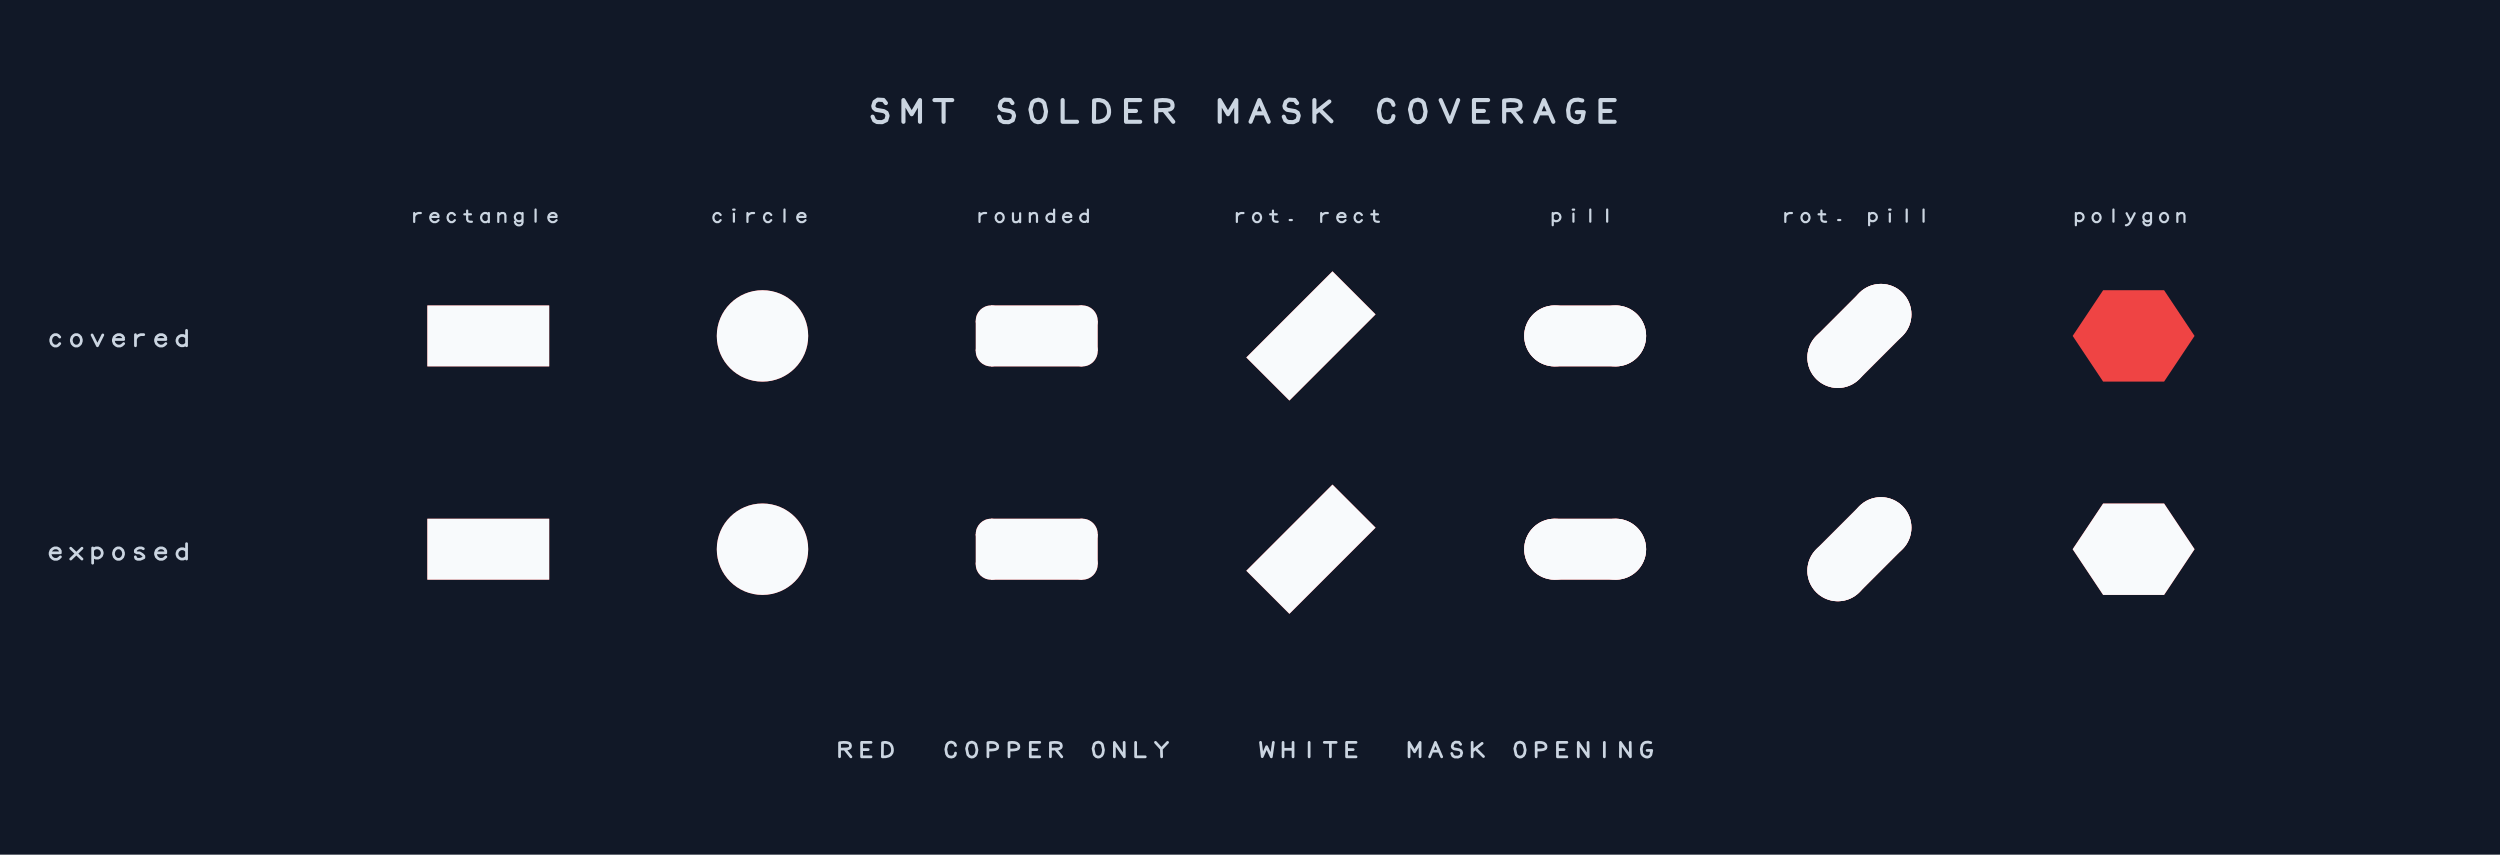
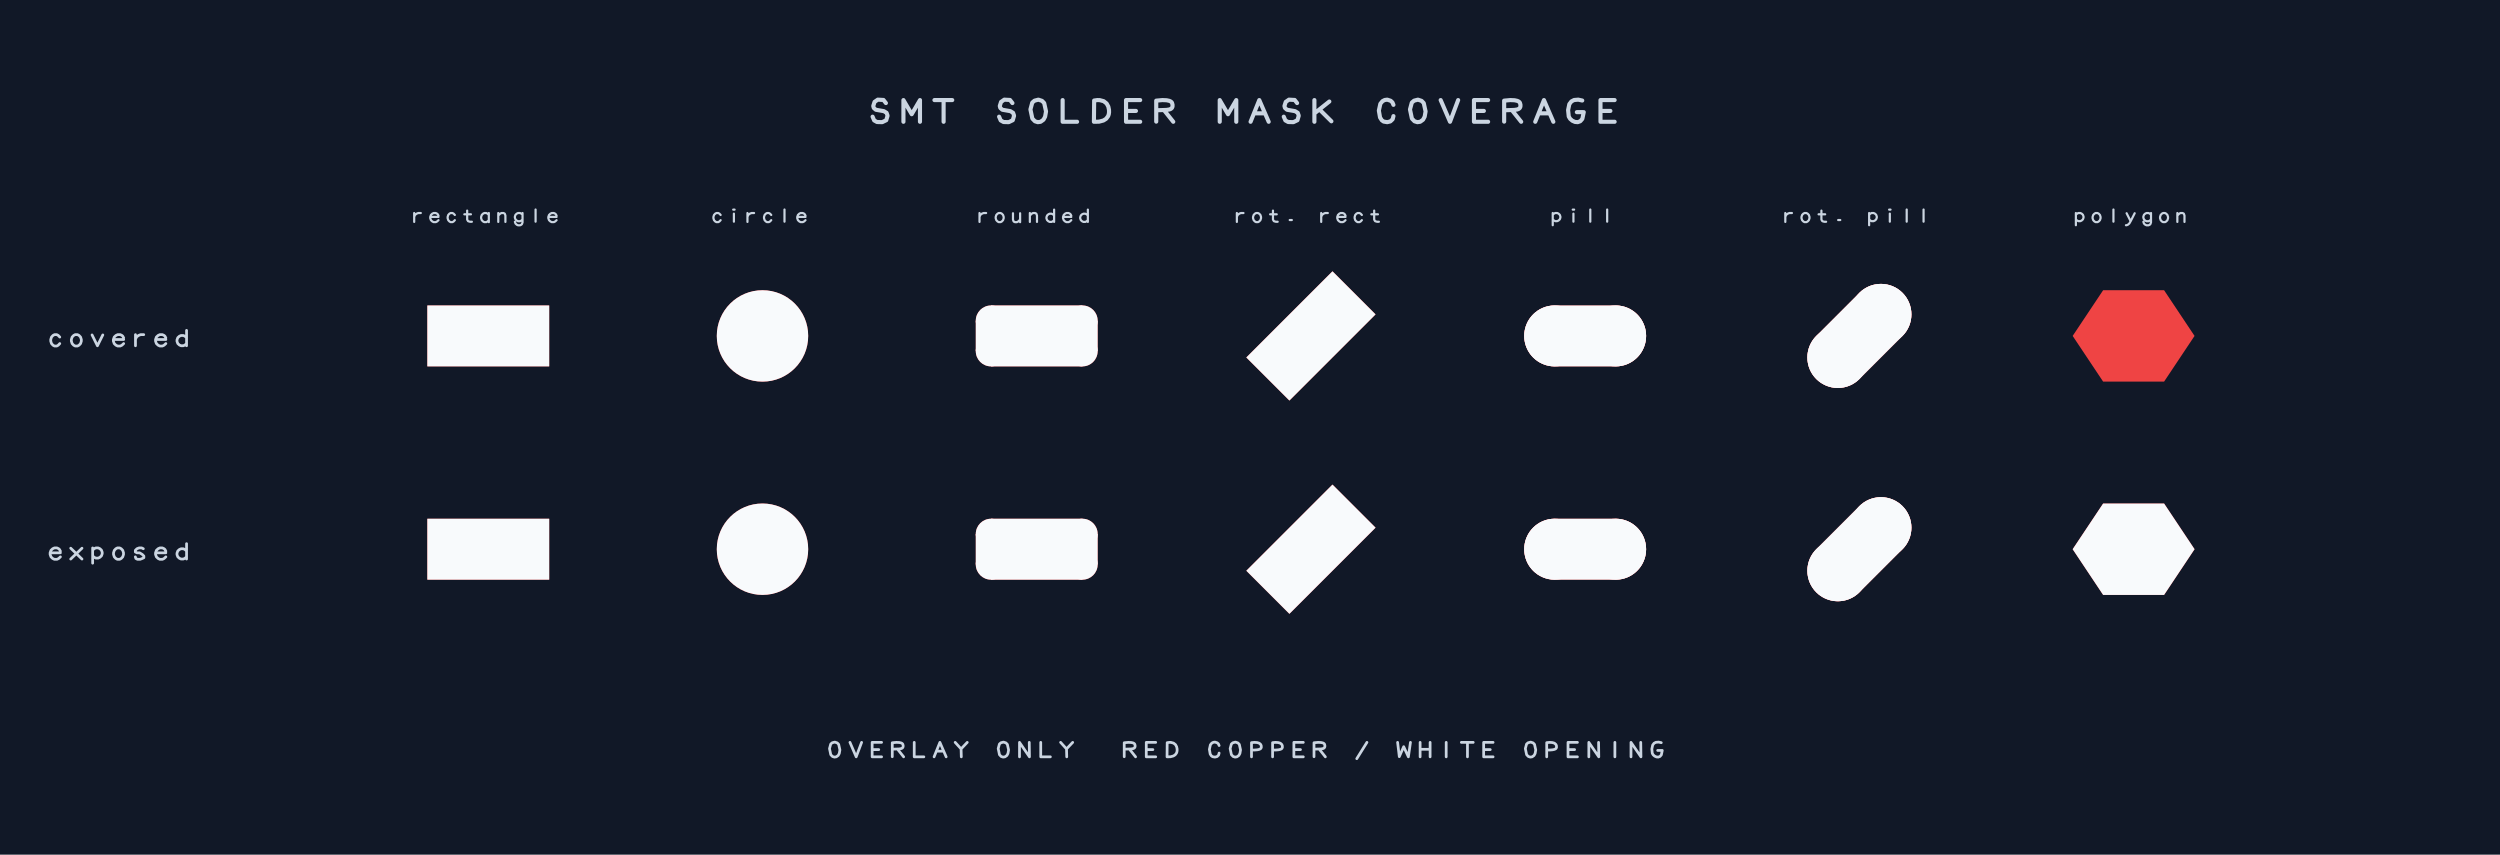
<svg xmlns="http://www.w3.org/2000/svg" xmlns:xlink="http://www.w3.org/1999/xlink" version="1.1" stroke-linecap="round" stroke-linejoin="round" stroke-width="0" fill-rule="evenodd" viewBox="-41025 -14025 82050 28050" width="82.05mm" height="28.05mm">
  <defs>
    <rect x="-2000" y="-1000" width="4000" height="2000" id="covered-rect-smtpad-mask-repro-F_Cu_pad-13" />
    <circle cx="0" cy="0" r="1500" id="covered-rect-smtpad-mask-repro-F_Cu_pad-14" />
    <g id="covered-rect-smtpad-mask-repro-F_Cu_pad-15">
      <polygon points="-1500,500 1500,500 1500,-500 -1500,-500" />
      <circle cx="-1500" cy="500" r="500" />
      <circle cx="1500" cy="500" r="500" />
      <circle cx="1500" cy="-500" r="500" />
      <circle cx="-1500" cy="-500" r="500" />
      <polygon points="-1500,0 1500,0 1500,1000 -1500,1000" />
      <polygon points="2000,500 2000,-500 1000,-500 1000,500" />
      <polygon points="1500,-1000 -1500,-1000 -1500,0 1500,0" />
      <polygon points="-1000,-500 -1000,500 -2000,500 -2000,-500" />
    </g>
    <circle cx="0" cy="0" r="1000" id="covered-rect-smtpad-mask-repro-F_Cu_pad-16" />
    <rect x="-2000" y="-1000" width="4000" height="2000" id="covered-rect-smtpad-mask-repro-F_Mask_pad-13" />
    <circle cx="0" cy="0" r="1500" id="covered-rect-smtpad-mask-repro-F_Mask_pad-14" />
    <g id="covered-rect-smtpad-mask-repro-F_Mask_pad-15">
      <polygon points="-1500,500 1500,500 1500,-500 -1500,-500" />
      <circle cx="-1500" cy="500" r="500" />
      <circle cx="1500" cy="500" r="500" />
      <circle cx="1500" cy="-500" r="500" />
      <circle cx="-1500" cy="-500" r="500" />
      <polygon points="-1500,0 1500,0 1500,1000 -1500,1000" />
      <polygon points="2000,500 2000,-500 1000,-500 1000,500" />
      <polygon points="1500,-1000 -1500,-1000 -1500,0 1500,0" />
      <polygon points="-1000,-500 -1000,500 -2000,500 -2000,-500" />
    </g>
    <circle cx="0" cy="0" r="1000" id="covered-rect-smtpad-mask-repro-F_Mask_pad-16" />
  </defs>
  <rect x="-41025" y="-14025" width="82050" height="28050" fill="#111827" />
  <g transform="scale(1,-1)">
    <g id="covered-rect-smtpad-mask-repro-F_Cu" fill="#ef4444" stroke="#ef4444">
      <use xlink:href="#covered-rect-smtpad-mask-repro-F_Cu_pad-13" x="-25000" y="3000" />
      <use xlink:href="#covered-rect-smtpad-mask-repro-F_Cu_pad-14" x="-16000" y="3000" />
      <use xlink:href="#covered-rect-smtpad-mask-repro-F_Cu_pad-15" x="-7000" y="3000" />
      <path d="M -121.32 2292.893 2707.107 5121.32 4121.32 3707.107 1292.893 878.68 -121.32 2292.893" />
      <use xlink:href="#covered-rect-smtpad-mask-repro-F_Cu_pad-16" x="10000" y="3000" />
      <use xlink:href="#covered-rect-smtpad-mask-repro-F_Cu_pad-16" x="12000" y="3000" />
      <path d="M 10000 3000 12000 3000" fill="none" stroke-width="2000" />
      <use xlink:href="#covered-rect-smtpad-mask-repro-F_Cu_pad-16" x="19292.893" y="2292.893" />
      <use xlink:href="#covered-rect-smtpad-mask-repro-F_Cu_pad-16" x="20707.107" y="3707.107" />
      <path d="M 19292.893 2292.893 20707.107 3707.107" fill="none" stroke-width="2000" />
      <path d="M 27000 3000 28000 1500 30000 1500 31000 3000 30000 4500 28000 4500 27000 3000" />
      <use xlink:href="#covered-rect-smtpad-mask-repro-F_Cu_pad-13" x="-25000" y="-4000" />
      <use xlink:href="#covered-rect-smtpad-mask-repro-F_Cu_pad-14" x="-16000" y="-4000" />
      <use xlink:href="#covered-rect-smtpad-mask-repro-F_Cu_pad-15" x="-7000" y="-4000" />
      <path d="M -121.32 -4707.107 2707.107 -1878.68 4121.32 -3292.893 1292.893 -6121.32 -121.32 -4707.107" />
      <use xlink:href="#covered-rect-smtpad-mask-repro-F_Cu_pad-16" x="10000" y="-4000" />
      <use xlink:href="#covered-rect-smtpad-mask-repro-F_Cu_pad-16" x="12000" y="-4000" />
      <path d="M 10000 -4000 12000 -4000" fill="none" stroke-width="2000" />
      <use xlink:href="#covered-rect-smtpad-mask-repro-F_Cu_pad-16" x="19292.893" y="-4707.107" />
      <use xlink:href="#covered-rect-smtpad-mask-repro-F_Cu_pad-16" x="20707.107" y="-3292.893" />
      <path d="M 19292.893 -4707.107 20707.107 -3292.893" fill="none" stroke-width="2000" />
      <path d="M 27000 -4000 28000 -5500 30000 -5500 31000 -4000 30000 -2500 28000 -2500 27000 -4000" />
    </g>
    <g id="covered-rect-smtpad-mask-repro-F_Mask" fill="#f8fafc" stroke="#f8fafc">
      <use xlink:href="#covered-rect-smtpad-mask-repro-F_Mask_pad-13" x="-25000" y="3000" />
      <use xlink:href="#covered-rect-smtpad-mask-repro-F_Mask_pad-14" x="-16000" y="3000" />
      <use xlink:href="#covered-rect-smtpad-mask-repro-F_Mask_pad-15" x="-7000" y="3000" />
      <path d="M -121.32 2292.893 2707.107 5121.32 4121.32 3707.107 1292.893 878.68 -121.32 2292.893" />
      <use xlink:href="#covered-rect-smtpad-mask-repro-F_Mask_pad-16" x="10000" y="3000" />
      <use xlink:href="#covered-rect-smtpad-mask-repro-F_Mask_pad-16" x="12000" y="3000" />
      <path d="M 10000 3000 12000 3000" fill="none" stroke-width="2000" />
      <use xlink:href="#covered-rect-smtpad-mask-repro-F_Mask_pad-16" x="19292.893" y="2292.893" />
      <use xlink:href="#covered-rect-smtpad-mask-repro-F_Mask_pad-16" x="20707.107" y="3707.107" />
      <path d="M 19292.893 2292.893 20707.107 3707.107" fill="none" stroke-width="2000" />
      <use xlink:href="#covered-rect-smtpad-mask-repro-F_Mask_pad-13" x="-25000" y="-4000" />
      <use xlink:href="#covered-rect-smtpad-mask-repro-F_Mask_pad-14" x="-16000" y="-4000" />
      <use xlink:href="#covered-rect-smtpad-mask-repro-F_Mask_pad-15" x="-7000" y="-4000" />
      <path d="M -121.32 -4707.107 2707.107 -1878.68 4121.32 -3292.893 1292.893 -6121.32 -121.32 -4707.107" />
      <use xlink:href="#covered-rect-smtpad-mask-repro-F_Mask_pad-16" x="10000" y="-4000" />
      <use xlink:href="#covered-rect-smtpad-mask-repro-F_Mask_pad-16" x="12000" y="-4000" />
      <path d="M 10000 -4000 12000 -4000" fill="none" stroke-width="2000" />
      <use xlink:href="#covered-rect-smtpad-mask-repro-F_Mask_pad-16" x="19292.893" y="-4707.107" />
      <use xlink:href="#covered-rect-smtpad-mask-repro-F_Mask_pad-16" x="20707.107" y="-3292.893" />
      <path d="M 19292.893 -4707.107 20707.107 -3292.893" fill="none" stroke-width="2000" />
      <path d="M 27000 -4000 28000 -5500 30000 -5500 31000 -4000 30000 -2500 28000 -2500 27000 -4000" />
    </g>
    <g id="covered-rect-smtpad-mask-repro-F_SilkScreen" fill="#cbd5e1" stroke="#cbd5e1">
      <path d="M -11949.747 10642.45 -12028.942 10744.149 -12216.664 10754.296 -12321.882 10681.057 -12364.838 10546.684 -12347.047 10480.337 -12280.479 10423.028 -12016.692 10376.816 -11927.95 10322.191 -11895.021 10227.71 -11938.398 10079.942 -12070.885 10015.725 -12241.228 10020.506 -12334.389 10072.61 -12386.696 10195.149 M -11374.253 10028.582 -11374.253 10740.454 -11102.78 10276.883 -10831.308 10740.454 -10831.308 10028.582 M -10356.684 10740.454 -9772.722 10740.454 M -10056.032 10740.454 -10056.032 10028.582 M -7797.435 10642.45 -7876.63 10744.149 -8064.352 10754.296 -8169.57 10681.057 -8212.526 10546.684 -8194.735 10480.337 -8128.167 10423.028 -7864.38 10376.816 -7775.638 10322.191 -7742.709 10227.71 -7786.086 10079.942 -7918.573 10015.725 -8088.916 10020.506 -8182.077 10072.61 -8234.384 10195.149 M -6964.888 10015.725 -7058.194 10044.755 -7143.486 10133.076 -7206.561 10432.858 -7146.481 10657.232 -7072.768 10721.138 -6945.14 10754.296 -6824.979 10714.494 -6754.626 10641.747 -6694.377 10368.441 -6724.362 10195.895 -6777.796 10096.174 -6872.708 10028.249 -6964.888 10015.725 M -6149.256 10740.454 -6149.256 10028.582 -5675.524 10028.582 M -5122.713 10028.582 -5114.96 10725.668 -5010.612 10740.454 -4930.675 10738.735 -4800.829 10703.618 -4704.806 10627.781 -4649.905 10525.667 -4628.019 10419.788 -4625.911 10340.071 -4635.922 10271.75 -4656.4 10213.96 -4722.145 10126.52 -4809.916 10070.855 -4953.927 10031.845 -5122.713 10028.582 M -4068.23 10740.454 -4068.23 10028.582 M -4068.23 10740.454 -3604.239 10740.454 M -4068.23 10384.52 -3743.437 10384.52 M -4068.23 10028.582 -3604.239 10028.582 M -3077.576 10033.682 -3077.576 10722.016 -2875.751 10740.454 -2734.094 10734.29 -2648.64 10715.348 -2612.708 10699.905 -2583.135 10679.805 -2561.287 10654.542 -2542.023 10586.036 -2543.831 10525.283 -2563.548 10481.292 -2598.936 10451.156 -2647.756 10431.961 -2741.279 10417.324 -3064.198 10405.892 M -2796.027 10376.829 -2518.737 10028.582 M -993.473 10028.582 -993.473 10740.454 -722 10276.883 -450.528 10740.454 -450.528 10028.582 M 18.97 10028.582 304.688 10740.454 613.185 10028.582 M 163.068 10306.253 455.225 10306.253 M 1545.267 10642.45 1466.072 10744.149 1278.35 10754.296 1173.132 10681.057 1130.176 10546.684 1147.967 10480.337 1214.535 10423.028 1478.322 10376.816 1567.064 10322.191 1599.993 10227.71 1556.616 10079.942 1424.129 10015.725 1253.786 10020.506 1160.625 10072.61 1108.318 10195.149 M 2113.327 10740.454 2113.327 10028.582 M 2603.527 10692.996 2113.327 10302.786 M 2299.264 10413.521 2671.141 10044.402 M 4707.819 10584.161 4675.658 10662.544 4616.662 10718.042 4504.934 10754.296 4422.371 10743.225 4349.613 10706.065 4278.567 10620.296 4228.96 10395.164 4267.889 10168.846 4325.962 10077.708 4386.339 10035.059 4503.961 10015.725 4606.469 10040.437 4682.369 10112.551 4707.819 10214.332 M 5492.048 10015.725 5398.742 10044.755 5313.45 10133.076 5250.375 10432.858 5310.455 10657.232 5384.168 10721.138 5511.796 10754.296 5631.957 10714.494 5702.31 10641.747 5762.559 10368.441 5732.574 10195.895 5679.14 10096.174 5584.228 10028.249 5492.048 10015.725 M 6257.692 10740.454 6564.555 10028.582 6831.399 10740.454 M 7350.628 10740.454 7350.628 10028.582 M 7350.628 10740.454 7814.619 10740.454 M 7350.628 10384.52 7675.421 10384.52 M 7350.628 10028.582 7814.619 10028.582 M 8341.282 10033.682 8341.282 10722.016 8543.107 10740.454 8684.764 10734.29 8770.218 10715.348 8806.15 10699.905 8835.723 10679.805 8857.571 10654.542 8876.835 10586.036 8875.027 10525.283 8855.31 10481.292 8819.922 10451.156 8771.102 10431.961 8677.579 10417.324 8354.66 10405.892 M 8622.831 10376.829 8900.121 10028.582 M 9361.672 10028.582 9647.39 10740.454 9955.887 10028.582 M 9505.77 10306.253 9797.927 10306.253 M 10903.716 10725.81 10774.132 10754.296 10637.21 10742.92 10549.386 10697.403 10480.064 10606.978 10439.997 10411.758 10461.37 10200.191 10507.688 10123.893 10579.174 10062.429 10665.338 10023.729 10755.702 10015.725 10839.788 10046.351 10907.105 10123.534 10953.719 10343.958 10726.855 10344.462 M 11502.94 10740.454 11502.94 10028.582 M 11502.94 10740.454 11966.931 10740.454 M 11502.94 10384.52 11827.733 10384.52 M 11502.94 10028.582 11966.931 10028.582" fill="none" stroke-width="135" />
      <path d="M -39063.466 2962.324 -39113.045 3015.726 -39161.884 3042.041 -39235.884 3042.041 -39285.464 3015.726 -39335.042 2962.324 -39359.462 2881.834 -39359.462 2828.431 -39335.042 2748.715 -39285.464 2695.311 -39235.884 2668.225 -39161.884 2668.225 -39113.045 2695.311 -39063.466 2748.715 M -38557.108 3042.041 -38607.505 3015.726 -38657.9 2962.324 -38683.304 2881.834 -38683.304 2828.431 -38657.9 2748.715 -38607.505 2695.311 -38557.108 2668.225 -38481.718 2668.225 -38431.32 2695.311 -38380.924 2748.715 -38355.52 2828.431 -38355.52 2881.834 -38380.924 2962.324 -38431.32 3015.726 -38481.718 3042.041 -38557.108 3042.041 M -38003.898 3032.813 -37827.36 2676.797 M -37650.821 3032.813 -37827.36 2676.797 M -37304.326 2881.834 -36966.289 2881.834 M -36966.289 2935.235 -36994.177 2988.638 -37022.91 3015.726 -37078.686 3042.041 -37163.196 3042.041 -37219.817 3015.726 -37276.438 2962.324 -37304.326 2881.834 -37304.326 2828.431 -37276.438 2748.715 -37219.817 2695.311 -37163.196 2668.225 -37078.686 2668.225 -37022.91 2695.311 -36966.289 2748.715 M -36578.779 3042.041 -36578.779 2677.443 M -36578.779 2885.785 -36544.897 2964.29 -36477.136 3016.375 -36409.374 3042.041 -36307.733 3042.041 M -35920.222 2881.834 -35582.185 2881.834 M -35582.185 2935.235 -35610.073 2988.638 -35638.806 3015.726 -35694.582 3042.041 -35779.092 3042.041 -35835.713 3015.726 -35892.334 2962.324 -35920.222 2881.834 -35920.222 2828.431 -35892.334 2748.715 -35835.713 2695.311 -35779.092 2668.225 -35694.582 2668.225 -35638.806 2695.311 -35582.185 2748.715 M -34902.096 3181.836 -34902.096 2678.011 M -34902.096 2942.084 -34954.708 2990.034 -35006.538 3013.662 -35085.066 3013.662 -35137.679 2990.034 -35190.294 2942.084 -35216.207 2869.812 -35216.207 2821.861 -35190.294 2750.283 -35137.679 2702.332 -35085.066 2678.011 -35006.538 2678.011 -34954.708 2702.332 -34902.096 2750.283" fill="none" stroke-width="90" />
      <path d="M -39380.482 -4118.166 -39042.445 -4118.166 M -39042.445 -4064.765 -39070.333 -4011.362 -39099.066 -3984.274 -39154.842 -3957.959 -39239.352 -3957.959 -39295.973 -3984.274 -39352.594 -4037.676 -39380.482 -4118.166 -39380.482 -4171.569 -39352.594 -4251.285 -39295.973 -4304.689 -39239.352 -4331.776 -39154.842 -4331.776 -39099.066 -4304.689 -39042.445 -4251.285 M -38704.153 -3967.187 -38334.67 -4323.203 M -38334.67 -3967.187 -38704.153 -4323.203 M -37984.245 -3957.959 -37984.245 -4457.971 M -37984.245 -4029.094 -37931.688 -3981.441 -37879.917 -3957.959 -37801.475 -3957.959 -37748.917 -3981.441 -37696.362 -4029.094 -37670.474 -4100.918 -37670.474 -4148.572 -37696.362 -4219.706 -37748.917 -4267.359 -37801.475 -4291.53 -37879.917 -4291.53 -37931.688 -4267.359 -37984.245 -4219.706 M -37173.004 -3957.959 -37223.401 -3984.274 -37273.796 -4037.676 -37299.2 -4118.166 -37299.2 -4171.569 -37273.796 -4251.285 -37223.401 -4304.689 -37173.004 -4331.776 -37097.614 -4331.776 -37047.216 -4304.689 -36996.82 -4251.285 -36971.416 -4171.569 -36971.416 -4118.166 -36996.82 -4037.676 -37047.216 -3984.274 -37097.614 -3957.959 -37173.004 -3957.959 M -36321.085 -3984.274 -36373.444 -3957.959 -36460.71 -3957.959 -36530.521 -3984.274 -36582.88 -4037.676 -36582.88 -4091.078 -36530.521 -4118.166 -36443.257 -4118.166 -36355.992 -4171.569 -36303.631 -4224.971 -36303.631 -4278.374 -36355.992 -4304.689 -36425.805 -4331.776 -36513.068 -4331.776 -36565.427 -4304.689 -36582.88 -4251.285 M -35920.222 -4118.166 -35582.185 -4118.166 M -35582.185 -4064.765 -35610.073 -4011.362 -35638.806 -3984.274 -35694.582 -3957.959 -35779.092 -3957.959 -35835.713 -3984.274 -35892.334 -4037.676 -35920.222 -4118.166 -35920.222 -4171.569 -35892.334 -4251.285 -35835.713 -4304.689 -35779.092 -4331.776 -35694.582 -4331.776 -35638.806 -4304.689 -35582.185 -4251.285 M -34902.096 -3818.164 -34902.096 -4321.99 M -34902.096 -4057.916 -34954.708 -4009.966 -35006.538 -3986.338 -35085.066 -3986.338 -35137.679 -4009.966 -35190.294 -4057.916 -35216.207 -4130.188 -35216.207 -4178.139 -35190.294 -4249.717 -35137.679 -4297.668 -35085.066 -4321.99 -35006.538 -4321.99 -34954.708 -4297.668 -34902.096 -4249.717" fill="none" stroke-width="90" />
-       <path d="M -13470.576 -10810.878 -13470.576 -10351.989 -13336.025 -10339.697 -13241.587 -10343.807 -13184.618 -10356.435 -13160.663 -10366.73 -13140.948 -10380.13 -13126.383 -10396.972 -13113.54 -10442.643 -13114.745 -10483.145 -13127.89 -10512.472 -13151.482 -10532.563 -13184.029 -10545.359 -13246.378 -10555.117 -13461.657 -10562.739 M -13282.876 -10582.114 -13098.016 -10814.279 M -12746.907 -10339.697 -12746.907 -10814.279 M -12746.907 -10339.697 -12437.58 -10339.697 M -12746.907 -10576.987 -12530.379 -10576.987 M -12746.907 -10814.279 -12437.58 -10814.279 M -12065.792 -10814.279 -12060.623 -10349.555 -11991.058 -10339.697 -11937.766 -10340.843 -11851.203 -10364.255 -11787.187 -10414.813 -11750.586 -10482.889 -11735.996 -10553.474 -11734.591 -10606.619 -11741.265 -10652.167 -11754.917 -10690.693 -11798.746 -10748.987 -11857.261 -10786.097 -11953.268 -10812.103 -12065.792 -10814.279 M -9664.416 -10443.893 -9685.857 -10391.637 -9725.187 -10354.639 -9799.673 -10330.469 -9854.715 -10337.85 -9903.22 -10362.624 -9950.584 -10419.802 -9983.655 -10569.891 -9957.703 -10720.77 -9918.987 -10781.528 -9878.736 -10809.961 -9800.321 -10822.85 -9731.983 -10806.375 -9681.383 -10758.299 -9664.416 -10690.446 M -9141.597 -10822.85 -9203.801 -10803.497 -9260.662 -10744.616 -9302.712 -10544.762 -9262.658 -10395.179 -9213.517 -10352.574 -9128.431 -10330.469 -9048.324 -10357.004 -9001.422 -10405.502 -8961.256 -10587.706 -8981.246 -10702.737 -9016.869 -10769.217 -9080.143 -10814.501 -9141.597 -10822.85 M -8601.26 -10814.279 -8601.26 -10348.653 -8505.722 -10339.697 -8420.256 -10345.295 -8364.683 -10360.36 -8339.835 -10372.536 -8300.204 -10408.25 -8282.593 -10446.61 -8278.603 -10502.688 -8294.396 -10537.943 -8319.043 -10557.43 -8358.346 -10573.055 -8415.188 -10584.26 -8492.44 -10590.488 -8592.992 -10591.181 M -7909.208 -10814.279 -7909.208 -10348.653 -7813.67 -10339.697 -7728.204 -10345.295 -7672.631 -10360.36 -7647.783 -10372.536 -7608.152 -10408.25 -7590.541 -10446.61 -7586.551 -10502.688 -7602.344 -10537.943 -7626.991 -10557.43 -7666.294 -10573.055 -7723.136 -10584.26 -7800.388 -10590.488 -7900.94 -10591.181 M -7210.491 -10339.697 -7210.491 -10814.279 M -7210.491 -10339.697 -6901.164 -10339.697 M -7210.491 -10576.987 -6993.963 -10576.987 M -7210.491 -10814.279 -6901.164 -10814.279 M -6550.056 -10810.878 -6550.056 -10351.989 -6415.505 -10339.697 -6321.067 -10343.807 -6264.098 -10356.435 -6240.143 -10366.73 -6220.428 -10380.13 -6205.863 -10396.972 -6193.02 -10442.643 -6194.225 -10483.145 -6207.37 -10512.472 -6230.962 -10532.563 -6263.509 -10545.359 -6325.858 -10555.117 -6541.137 -10562.739 M -6362.356 -10582.114 -6177.496 -10814.279 M -4989.285 -10822.85 -5051.489 -10803.497 -5108.35 -10744.616 -5150.4 -10544.762 -5110.346 -10395.179 -5061.205 -10352.574 -4976.119 -10330.469 -4896.012 -10357.004 -4849.11 -10405.502 -4808.944 -10587.706 -4828.934 -10702.737 -4864.557 -10769.217 -4927.831 -10814.501 -4989.285 -10822.85 M -4450.828 -10814.279 -4450.828 -10339.697 -4124.411 -10814.279 -4130.816 -10339.697 M -3753.478 -10339.697 -3753.478 -10814.279 -3437.657 -10814.279 M -3101.587 -10339.697 -2909.042 -10551.895 M -2705.444 -10340.371 -2907.766 -10553.242 -2900.54 -10814.279 M 346.026 -10339.697 401.885 -10808.264 545.665 -10481.019 699.704 -10814.279 767.462 -10339.697 M 1084.904 -10339.697 1084.904 -10814.279 M 1084.904 -10566.961 1409.084 -10566.961 M 1412.688 -10339.697 1412.688 -10814.279 M 1940.848 -10339.697 1940.848 -10814.279 M 2438.246 -10339.697 2827.554 -10339.697 M 2638.681 -10339.697 2638.681 -10814.279 M 3170.289 -10339.697 3170.289 -10814.279 M 3170.289 -10339.697 3479.616 -10339.697 M 3170.289 -10576.987 3386.817 -10576.987 M 3170.289 -10814.279 3479.616 -10814.279 M 5220.127 -10814.279 5220.127 -10339.697 5401.109 -10648.744 5582.09 -10339.697 5582.09 -10814.279 M 5895.089 -10814.279 6085.567 -10339.697 6291.232 -10814.279 M 5991.154 -10629.165 6185.926 -10629.165 M 6912.62 -10405.033 6859.823 -10337.234 6734.675 -10330.469 6664.53 -10379.296 6635.892 -10468.877 6647.753 -10513.109 6692.132 -10551.315 6867.99 -10582.123 6927.151 -10618.539 6949.104 -10681.527 6920.186 -10780.039 6831.862 -10822.85 6718.299 -10819.663 6656.192 -10784.927 6621.32 -10703.234 M 7291.327 -10339.697 7291.327 -10814.279 M 7618.127 -10371.336 7291.327 -10631.476 M 7415.285 -10557.653 7663.202 -10803.732 M 8851.755 -10822.85 8789.551 -10803.497 8732.69 -10744.616 8690.64 -10544.762 8730.694 -10395.179 8779.835 -10352.574 8864.921 -10330.469 8945.028 -10357.004 8991.93 -10405.502 9032.096 -10587.706 9012.106 -10702.737 8976.483 -10769.217 8913.209 -10814.501 8851.755 -10822.85 M 9392.092 -10814.279 9392.092 -10348.653 9487.63 -10339.697 9573.096 -10345.295 9628.67 -10360.36 9653.517 -10372.536 9693.148 -10408.25 9710.759 -10446.61 9714.749 -10502.688 9698.956 -10537.943 9674.309 -10557.43 9635.006 -10573.055 9578.165 -10584.26 9500.912 -10590.488 9400.36 -10591.181 M 10090.809 -10339.697 10090.809 -10814.279 M 10090.809 -10339.697 10400.136 -10339.697 M 10090.809 -10576.987 10307.338 -10576.987 M 10090.809 -10814.279 10400.136 -10814.279 M 10774.316 -10814.279 10774.316 -10339.697 11100.733 -10814.279 11094.328 -10339.697 M 11629.576 -10339.697 11629.576 -10814.279 M 12158.42 -10814.279 12158.42 -10339.697 12484.837 -10814.279 12478.432 -10339.697 M 13151.586 -10349.46 13065.197 -10330.469 12973.915 -10338.054 12915.366 -10368.398 12869.151 -10428.681 12842.44 -10558.828 12856.688 -10699.872 12887.568 -10750.738 12935.225 -10791.714 12992.668 -10817.514 13052.91 -10822.85 13108.967 -10802.433 13153.845 -10750.977 13184.921 -10604.028 13033.679 -10603.692" fill="none" stroke-width="90" />
+       <path d="M -13639.935 -10822.85 -13702.139 -10803.497 -13759 -10744.616 -13801.05 -10544.762 -13760.996 -10395.179 -13711.855 -10352.574 -13626.769 -10330.469 -13546.662 -10357.004 -13499.76 -10405.502 -13459.594 -10587.706 -13479.584 -10702.737 -13515.207 -10769.217 -13578.481 -10814.501 -13639.935 -10822.85 M -13129.506 -10339.697 -12924.93 -10814.279 -12747.034 -10339.697 M -12400.881 -10339.697 -12400.881 -10814.279 M -12400.881 -10339.697 -12091.554 -10339.697 M -12400.881 -10576.987 -12184.353 -10576.987 M -12400.881 -10814.279 -12091.554 -10814.279 M -11740.446 -10810.878 -11740.446 -10351.989 -11605.895 -10339.697 -11511.457 -10343.807 -11454.488 -10356.435 -11430.533 -10366.73 -11410.818 -10380.13 -11396.253 -10396.972 -11383.41 -10442.643 -11384.615 -10483.145 -11397.76 -10512.472 -11421.352 -10532.563 -11453.899 -10545.359 -11516.248 -10555.117 -11731.527 -10562.739 M -11552.746 -10582.114 -11367.886 -10814.279 M -11020.024 -10339.697 -11020.024 -10814.279 -10704.203 -10814.279 M -10368.133 -10814.279 -10177.655 -10339.697 -9971.99 -10814.279 M -10272.068 -10629.165 -10077.296 -10629.165 M -9676.081 -10339.697 -9483.536 -10551.895 M -9279.938 -10340.371 -9482.26 -10553.242 -9475.034 -10814.279 M -8103.519 -10822.85 -8165.723 -10803.497 -8222.584 -10744.616 -8264.634 -10544.762 -8224.58 -10395.179 -8175.439 -10352.574 -8090.353 -10330.469 -8010.246 -10357.004 -7963.344 -10405.502 -7923.178 -10587.706 -7943.168 -10702.737 -7978.791 -10769.217 -8042.065 -10814.501 -8103.519 -10822.85 M -7565.062 -10814.279 -7565.062 -10339.697 -7238.645 -10814.279 -7245.05 -10339.697 M -6867.712 -10339.697 -6867.712 -10814.279 -6551.891 -10814.279 M -6215.821 -10339.697 -6023.276 -10551.895 M -5819.678 -10340.371 -6022 -10553.242 -6014.774 -10814.279 M -4127.874 -10810.878 -4127.874 -10351.989 -3993.323 -10339.697 -3898.885 -10343.807 -3841.916 -10356.435 -3817.961 -10366.73 -3798.246 -10380.13 -3783.681 -10396.972 -3770.838 -10442.643 -3772.043 -10483.145 -3785.188 -10512.472 -3808.78 -10532.563 -3841.327 -10545.359 -3903.676 -10555.117 -4118.955 -10562.739 M -3940.174 -10582.114 -3755.314 -10814.279 M -3404.205 -10339.697 -3404.205 -10814.279 M -3404.205 -10339.697 -3094.878 -10339.697 M -3404.205 -10576.987 -3187.677 -10576.987 M -3404.205 -10814.279 -3094.878 -10814.279 M -2723.09 -10814.279 -2717.921 -10349.555 -2648.356 -10339.697 -2595.064 -10340.843 -2508.501 -10364.255 -2444.485 -10414.813 -2407.884 -10482.889 -2393.294 -10553.474 -2391.889 -10606.619 -2398.563 -10652.167 -2412.215 -10690.693 -2456.044 -10748.987 -2514.559 -10786.097 -2610.566 -10812.103 -2723.09 -10814.279 M -1013.766 -10443.893 -1035.207 -10391.637 -1074.537 -10354.639 -1149.023 -10330.469 -1204.065 -10337.85 -1252.57 -10362.624 -1299.934 -10419.802 -1333.005 -10569.891 -1307.053 -10720.77 -1268.337 -10781.528 -1228.086 -10809.961 -1149.671 -10822.85 -1081.333 -10806.375 -1030.733 -10758.299 -1013.766 -10690.446 M -490.947 -10822.85 -553.151 -10803.497 -610.012 -10744.616 -652.062 -10544.762 -612.008 -10395.179 -562.867 -10352.574 -477.781 -10330.469 -397.674 -10357.004 -350.772 -10405.502 -310.606 -10587.706 -330.596 -10702.737 -366.219 -10769.217 -429.493 -10814.501 -490.947 -10822.85 M 49.39 -10814.279 49.39 -10348.653 144.928 -10339.697 230.394 -10345.295 285.967 -10360.36 310.815 -10372.536 350.446 -10408.25 368.057 -10446.61 372.047 -10502.688 356.254 -10537.943 331.607 -10557.43 292.304 -10573.055 235.462 -10584.26 158.21 -10590.488 57.658 -10591.181 M 741.442 -10814.279 741.442 -10348.653 836.98 -10339.697 922.446 -10345.295 978.019 -10360.36 1002.867 -10372.536 1042.498 -10408.25 1060.109 -10446.61 1064.099 -10502.688 1048.306 -10537.943 1023.659 -10557.43 984.356 -10573.055 927.514 -10584.26 850.262 -10590.488 749.71 -10591.181 M 1440.159 -10339.697 1440.159 -10814.279 M 1440.159 -10339.697 1749.486 -10339.697 M 1440.159 -10576.987 1656.687 -10576.987 M 1440.159 -10814.279 1749.486 -10814.279 M 2100.594 -10810.878 2100.594 -10351.989 2235.145 -10339.697 2329.583 -10343.807 2386.552 -10356.435 2410.507 -10366.73 2430.222 -10380.13 2444.787 -10396.972 2457.63 -10442.643 2456.425 -10483.145 2443.28 -10512.472 2419.688 -10532.563 2387.141 -10545.359 2324.792 -10555.117 2109.513 -10562.739 M 2288.294 -10582.114 2473.154 -10814.279 M 3504.011 -10874.674 3837.946 -10339.697 M 4844.364 -10339.697 4900.223 -10808.264 5044.003 -10481.019 5198.043 -10814.279 5265.8 -10339.697 M 5583.243 -10339.697 5583.243 -10814.279 M 5583.243 -10566.961 5907.422 -10566.961 M 5911.026 -10339.697 5911.026 -10814.279 M 6439.186 -10339.697 6439.186 -10814.279 M 6936.584 -10339.697 7325.892 -10339.697 M 7137.019 -10339.697 7137.019 -10814.279 M 7668.627 -10339.697 7668.627 -10814.279 M 7668.627 -10339.697 7977.954 -10339.697 M 7668.627 -10576.987 7885.156 -10576.987 M 7668.627 -10814.279 7977.954 -10814.279 M 9197.781 -10822.85 9135.577 -10803.497 9078.716 -10744.616 9036.666 -10544.762 9076.72 -10395.179 9125.861 -10352.574 9210.947 -10330.469 9291.054 -10357.004 9337.956 -10405.502 9378.122 -10587.706 9358.132 -10702.737 9322.509 -10769.217 9259.235 -10814.501 9197.781 -10822.85 M 9738.118 -10814.279 9738.118 -10348.653 9833.656 -10339.697 9919.122 -10345.295 9974.696 -10360.36 9999.543 -10372.536 10039.174 -10408.25 10056.785 -10446.61 10060.775 -10502.688 10044.982 -10537.943 10020.335 -10557.43 9981.032 -10573.055 9924.191 -10584.26 9846.938 -10590.488 9746.386 -10591.181 M 10436.835 -10339.697 10436.835 -10814.279 M 10436.835 -10339.697 10746.162 -10339.697 M 10436.835 -10576.987 10653.364 -10576.987 M 10436.835 -10814.279 10746.162 -10814.279 M 11120.342 -10814.279 11120.342 -10339.697 11446.759 -10814.279 11440.354 -10339.697 M 11975.602 -10339.697 11975.602 -10814.279 M 12504.446 -10814.279 12504.446 -10339.697 12830.863 -10814.279 12824.458 -10339.697 M 13497.612 -10349.46 13411.223 -10330.469 13319.941 -10338.054 13261.392 -10368.398 13215.177 -10428.681 13188.466 -10558.828 13202.714 -10699.872 13233.594 -10750.738 13281.251 -10791.714 13338.694 -10817.514 13398.936 -10822.85 13454.993 -10802.433 13499.871 -10750.977 13530.947 -10604.028 13379.705 -10603.692" fill="none" stroke-width="90" />
      <path d="M -27431.231 7033.633 -27431.231 6741.954 M -27431.231 6908.628 -27404.126 6971.432 -27349.917 7013.1 -27295.708 7033.633 -27214.394 7033.633 M -26904.386 6905.468 -26633.956 6905.468 M -26633.956 6948.188 -26656.267 6990.911 -26679.253 7012.58 -26723.874 7033.633 -26791.481 7033.633 -26836.778 7012.58 -26882.075 6969.859 -26904.386 6905.468 -26904.386 6862.745 -26882.075 6798.972 -26836.778 6756.249 -26791.481 6734.58 -26723.874 6734.58 -26679.253 6756.249 -26633.956 6798.972 M -26097.131 6969.859 -26136.795 7012.58 -26175.866 7033.633 -26235.066 7033.633 -26274.729 7012.58 -26314.392 6969.859 -26333.928 6905.468 -26333.928 6862.745 -26314.392 6798.972 -26274.729 6756.249 -26235.066 6734.58 -26175.866 6734.58 -26136.795 6756.249 -26097.131 6798.972 M -25692.684 7113.203 -25692.684 6817.133 -25661.89 6765.179 -25600.296 6747.525 -25538.704 6747.525 M -25785.072 6991.153 -25569.5 6991.153 M -24981.644 7033.633 -24981.644 6734.58 M -24981.644 6969.859 -25024.056 7012.58 -25065.836 7033.633 -25129.136 7033.633 -25171.547 7012.58 -25213.958 6969.859 -25234.848 6905.466 -25234.848 6862.745 -25213.958 6798.971 -25171.547 6756.249 -25129.136 6734.58 -25065.836 6734.58 -25024.056 6756.249 -24981.644 6798.971 M -24671.636 7033.633 -24671.636 6741.954 M -24671.636 6950.296 -24607.855 7013.1 -24565.138 7033.633 -24501.356 7033.633 -24458.931 7013.1 -24437.573 6950.296 -24437.573 6741.954 M -23875.318 7033.633 -23875.318 6725.939 -23896.049 6668.526 -23917.409 6649.016 -23958.872 6630.063 -24021.695 6630.063 -24063.785 6649.016 -24105.876 6687.478 -24126.607 6745.449 M -23875.318 6976.218 -23917.409 7014.68 -23958.872 7033.633 -24021.695 7033.633 -24063.785 7014.68 -24105.876 6976.218 -24126.607 6918.247 -24126.607 6879.785 -24105.876 6822.372 -24063.785 6783.91 -24021.695 6764.401 -23958.872 6764.401 -23917.409 6783.91 -23875.318 6822.372 M -23447.321 7148.477 -23447.321 6749.993 M -23028.895 6905.468 -22758.464 6905.468 M -22758.464 6948.188 -22780.775 6990.911 -22803.762 7012.58 -22848.383 7033.633 -22915.99 7033.633 -22961.287 7012.58 -23006.584 6969.859 -23028.895 6905.468 -23028.895 6862.745 -23006.584 6798.972 -22961.287 6756.249 -22915.99 6734.58 -22848.383 6734.58 -22803.762 6756.249 -22758.464 6798.972" fill="none" stroke-width="72" />
      <path d="M -17373.952 6969.859 -17413.615 7012.58 -17452.687 7033.633 -17511.886 7033.633 -17551.55 7012.58 -17591.213 6969.859 -17610.749 6905.468 -17610.749 6862.745 -17591.213 6798.972 -17551.55 6756.249 -17511.886 6734.58 -17452.687 6734.58 -17413.615 6756.249 -17373.952 6798.972 M -16961.109 7145.469 -16916.309 7145.469 M -16938.736 7013.39 -16938.736 6749.782 M -16493.485 7033.633 -16493.485 6741.954 M -16493.485 6908.628 -16466.38 6971.432 -16412.171 7013.1 -16357.962 7033.633 -16276.649 7033.633 M -15713.027 6969.859 -15752.691 7012.58 -15791.762 7033.633 -15850.962 7033.633 -15890.625 7012.58 -15930.288 6969.859 -15949.824 6905.468 -15949.824 6862.745 -15930.288 6798.972 -15890.625 6756.249 -15850.962 6734.58 -15791.762 6734.58 -15752.691 6756.249 -15713.027 6798.972 M -15277.784 7148.477 -15277.784 6749.993 M -14859.357 6905.468 -14588.927 6905.468 M -14588.927 6948.188 -14611.238 6990.911 -14634.224 7012.58 -14678.845 7033.633 -14746.453 7033.633 -14791.749 7012.58 -14837.046 6969.859 -14859.357 6905.468 -14859.357 6862.745 -14837.046 6798.972 -14791.749 6756.249 -14746.453 6734.58 -14678.845 6734.58 -14634.224 6756.249 -14588.927 6798.972" fill="none" stroke-width="72" />
      <path d="M -8877.589 7033.633 -8877.589 6741.954 M -8877.589 6908.628 -8850.484 6971.432 -8796.275 7013.1 -8742.066 7033.633 -8660.753 7033.633 M -8245.686 7033.633 -8286.004 7012.58 -8326.32 6969.859 -8346.643 6905.468 -8346.643 6862.745 -8326.32 6798.972 -8286.004 6756.249 -8245.686 6734.58 -8185.375 6734.58 -8145.056 6756.249 -8104.739 6798.972 -8084.416 6862.745 -8084.416 6905.468 -8104.739 6969.859 -8145.056 7012.58 -8185.375 7033.633 -8245.686 7033.633 M -7778.919 7025.703 -7778.919 6817.365 -7757.562 6755.162 -7715.138 6734.026 -7651.356 6734.026 -7608.639 6755.162 -7544.856 6817.365 M -7544.856 7025.703 -7544.856 6734.026 M -7225.278 7033.633 -7225.278 6741.954 M -7225.278 6950.296 -7161.497 7013.1 -7118.78 7033.633 -7054.998 7033.633 -7012.573 7013.1 -6991.215 6950.296 -6991.215 6741.954 M -6428.96 7145.469 -6428.96 6742.408 M -6428.96 6953.667 -6471.049 6992.027 -6512.513 7010.93 -6575.336 7010.93 -6617.427 6992.027 -6659.518 6953.667 -6680.249 6895.85 -6680.249 6857.488 -6659.518 6800.226 -6617.427 6761.866 -6575.336 6742.408 -6512.513 6742.408 -6471.049 6761.866 -6428.96 6800.226 M -6136.178 6905.468 -5865.748 6905.468 M -5865.748 6948.188 -5888.059 6990.911 -5911.045 7012.58 -5955.666 7033.633 -6023.273 7033.633 -6068.57 7012.58 -6113.867 6969.859 -6136.178 6905.468 -6136.178 6862.745 -6113.867 6798.972 -6068.57 6756.249 -6023.273 6734.58 -5955.666 6734.58 -5911.045 6756.249 -5865.748 6798.972 M -5321.676 7145.469 -5321.676 6742.408 M -5321.676 6953.667 -5363.766 6992.027 -5405.23 7010.93 -5468.053 7010.93 -5510.143 6992.027 -5552.235 6953.667 -5572.966 6895.85 -5572.966 6857.488 -5552.235 6800.226 -5510.143 6761.866 -5468.053 6742.408 -5405.23 6742.408 -5363.766 6761.866 -5321.676 6800.226" fill="none" stroke-width="72" />
      <path d="M -431.231 7033.633 -431.231 6741.954 M -431.231 6908.628 -404.126 6971.432 -349.917 7013.1 -295.708 7033.633 -214.394 7033.633 M 200.672 7033.633 160.354 7012.58 120.039 6969.859 99.716 6905.468 99.716 6862.745 120.039 6798.972 160.354 6756.249 200.672 6734.58 260.984 6734.58 301.303 6756.249 341.619 6798.972 361.942 6862.745 361.942 6905.468 341.619 6969.859 301.303 7012.58 260.984 7033.633 200.672 7033.633 M 753.674 7113.203 753.674 6817.133 784.469 6765.179 846.062 6747.525 907.654 6747.525 M 661.287 6991.153 876.858 6991.153 M 1372.565 6803.399 1303.659 6803.399 M 2336.977 7033.633 2336.977 6741.954 M 2336.977 6908.628 2364.082 6971.432 2418.291 7013.1 2472.5 7033.633 2553.814 7033.633 M 2863.822 6905.468 3134.252 6905.468 M 3134.252 6948.188 3111.941 6990.911 3088.955 7012.58 3044.334 7033.633 2976.727 7033.633 2931.43 7012.58 2886.133 6969.859 2863.822 6905.468 2863.822 6862.745 2886.133 6798.972 2931.43 6756.249 2976.727 6734.58 3044.334 6734.58 3088.955 6756.249 3134.252 6798.972 M 3671.077 6969.859 3631.413 7012.58 3592.342 7033.633 3533.142 7033.633 3493.479 7012.58 3453.816 6969.859 3434.28 6905.468 3434.28 6862.745 3453.816 6798.972 3493.479 6756.249 3533.142 6734.58 3592.342 6734.58 3631.413 6756.249 3671.077 6798.972 M 4075.524 7113.203 4075.524 6817.133 4106.318 6765.179 4167.912 6747.525 4229.504 6747.525 M 3983.136 6991.153 4198.708 6991.153" fill="none" stroke-width="72" />
      <path d="M 9935.783 7033.633 9935.783 6633.623 M 9935.783 6976.725 9977.829 7014.847 10019.245 7033.633 10082 7033.633 10124.046 7014.847 10166.09 6976.725 10186.8 6919.265 10186.8 6881.142 10166.09 6824.235 10124.046 6786.112 10082 6766.776 10019.245 6766.776 9977.829 6786.112 9935.783 6824.235 M 10592.533 7145.469 10637.333 7145.469 M 10614.906 7013.39 10614.906 6749.782 M 11168.575 7148.477 11168.575 6749.993 M 11722.216 7148.477 11722.216 6749.993" fill="none" stroke-width="72" />
      <path d="M 17568.769 7033.633 17568.769 6741.954 M 17568.769 6908.628 17595.874 6971.432 17650.083 7013.1 17704.292 7033.633 17785.606 7033.633 M 18200.672 7033.633 18160.354 7012.58 18120.039 6969.859 18099.716 6905.468 18099.716 6862.745 18120.039 6798.972 18160.354 6756.249 18200.672 6734.58 18260.984 6734.58 18301.303 6756.249 18341.619 6798.972 18361.942 6862.745 18361.942 6905.468 18341.619 6969.859 18301.303 7012.58 18260.984 7033.633 18200.672 7033.633 M 18753.674 7113.203 18753.674 6817.133 18784.469 6765.179 18846.062 6747.525 18907.654 6747.525 M 18661.287 6991.153 18876.858 6991.153 M 19372.565 6803.399 19303.659 6803.399 M 20319.887 7033.633 20319.887 6633.623 M 20319.887 6976.725 20361.933 7014.847 20403.349 7033.633 20466.104 7033.633 20508.15 7014.847 20550.194 6976.725 20570.904 6919.265 20570.904 6881.142 20550.194 6824.235 20508.15 6786.112 20466.104 6766.776 20403.349 6766.776 20361.933 6786.112 20319.887 6824.235 M 20976.637 7145.469 21021.437 7145.469 M 20999.01 7013.39 20999.01 6749.782 M 21552.679 7148.477 21552.679 6749.993 M 22106.32 7148.477 22106.32 6749.993" fill="none" stroke-width="72" />
      <path d="M 27105.321 7033.633 27105.321 6633.623 M 27105.321 6976.725 27147.367 7014.847 27188.783 7033.633 27251.537 7033.633 27293.583 7014.847 27335.627 6976.725 27356.337 6919.265 27356.337 6881.142 27335.627 6824.235 27293.583 6786.112 27251.537 6766.776 27188.783 6766.776 27147.367 6786.112 27105.321 6824.235 M 27754.314 7033.633 27713.996 7012.58 27673.68 6969.859 27653.357 6905.468 27653.357 6862.745 27673.68 6798.972 27713.996 6756.249 27754.314 6734.58 27814.625 6734.58 27854.944 6756.249 27895.261 6798.972 27915.584 6862.745 27915.584 6905.468 27895.261 6969.859 27854.944 7012.58 27814.625 7033.633 27754.314 7033.633 M 28338.112 7148.477 28338.112 6749.993 M 28770.565 7026.25 28902.509 6763.973 M 29035.172 7026.25 28902.509 6763.973 28858.766 6689.038 28814.666 6651.57 28770.565 6633.107 28748.336 6633.107 M 29571.04 7033.633 29571.04 6725.939 29550.31 6668.526 29528.95 6649.016 29487.487 6630.063 29424.663 6630.063 29382.573 6649.016 29340.482 6687.478 29319.751 6745.449 M 29571.04 6976.218 29528.95 7014.68 29487.487 7033.633 29424.663 7033.633 29382.573 7014.68 29340.482 6976.218 29319.751 6918.247 29319.751 6879.785 29340.482 6822.372 29382.573 6783.91 29424.663 6764.401 29487.487 6764.401 29528.95 6783.91 29571.04 6822.372 M 29968.88 7033.633 29928.562 7012.58 29888.247 6969.859 29867.924 6905.468 29867.924 6862.745 29888.247 6798.972 29928.562 6756.249 29968.88 6734.58 30029.192 6734.58 30069.511 6756.249 30109.827 6798.972 30130.15 6862.745 30130.15 6905.468 30109.827 6969.859 30069.511 7012.58 30029.192 7033.633 29968.88 7033.633 M 30435.647 7033.633 30435.647 6741.954 M 30435.647 6950.296 30499.428 7013.1 30542.145 7033.633 30605.927 7033.633 30648.352 7013.1 30669.71 6950.296 30669.71 6741.954" fill="none" stroke-width="72" />
    </g>
  </g>
</svg>
